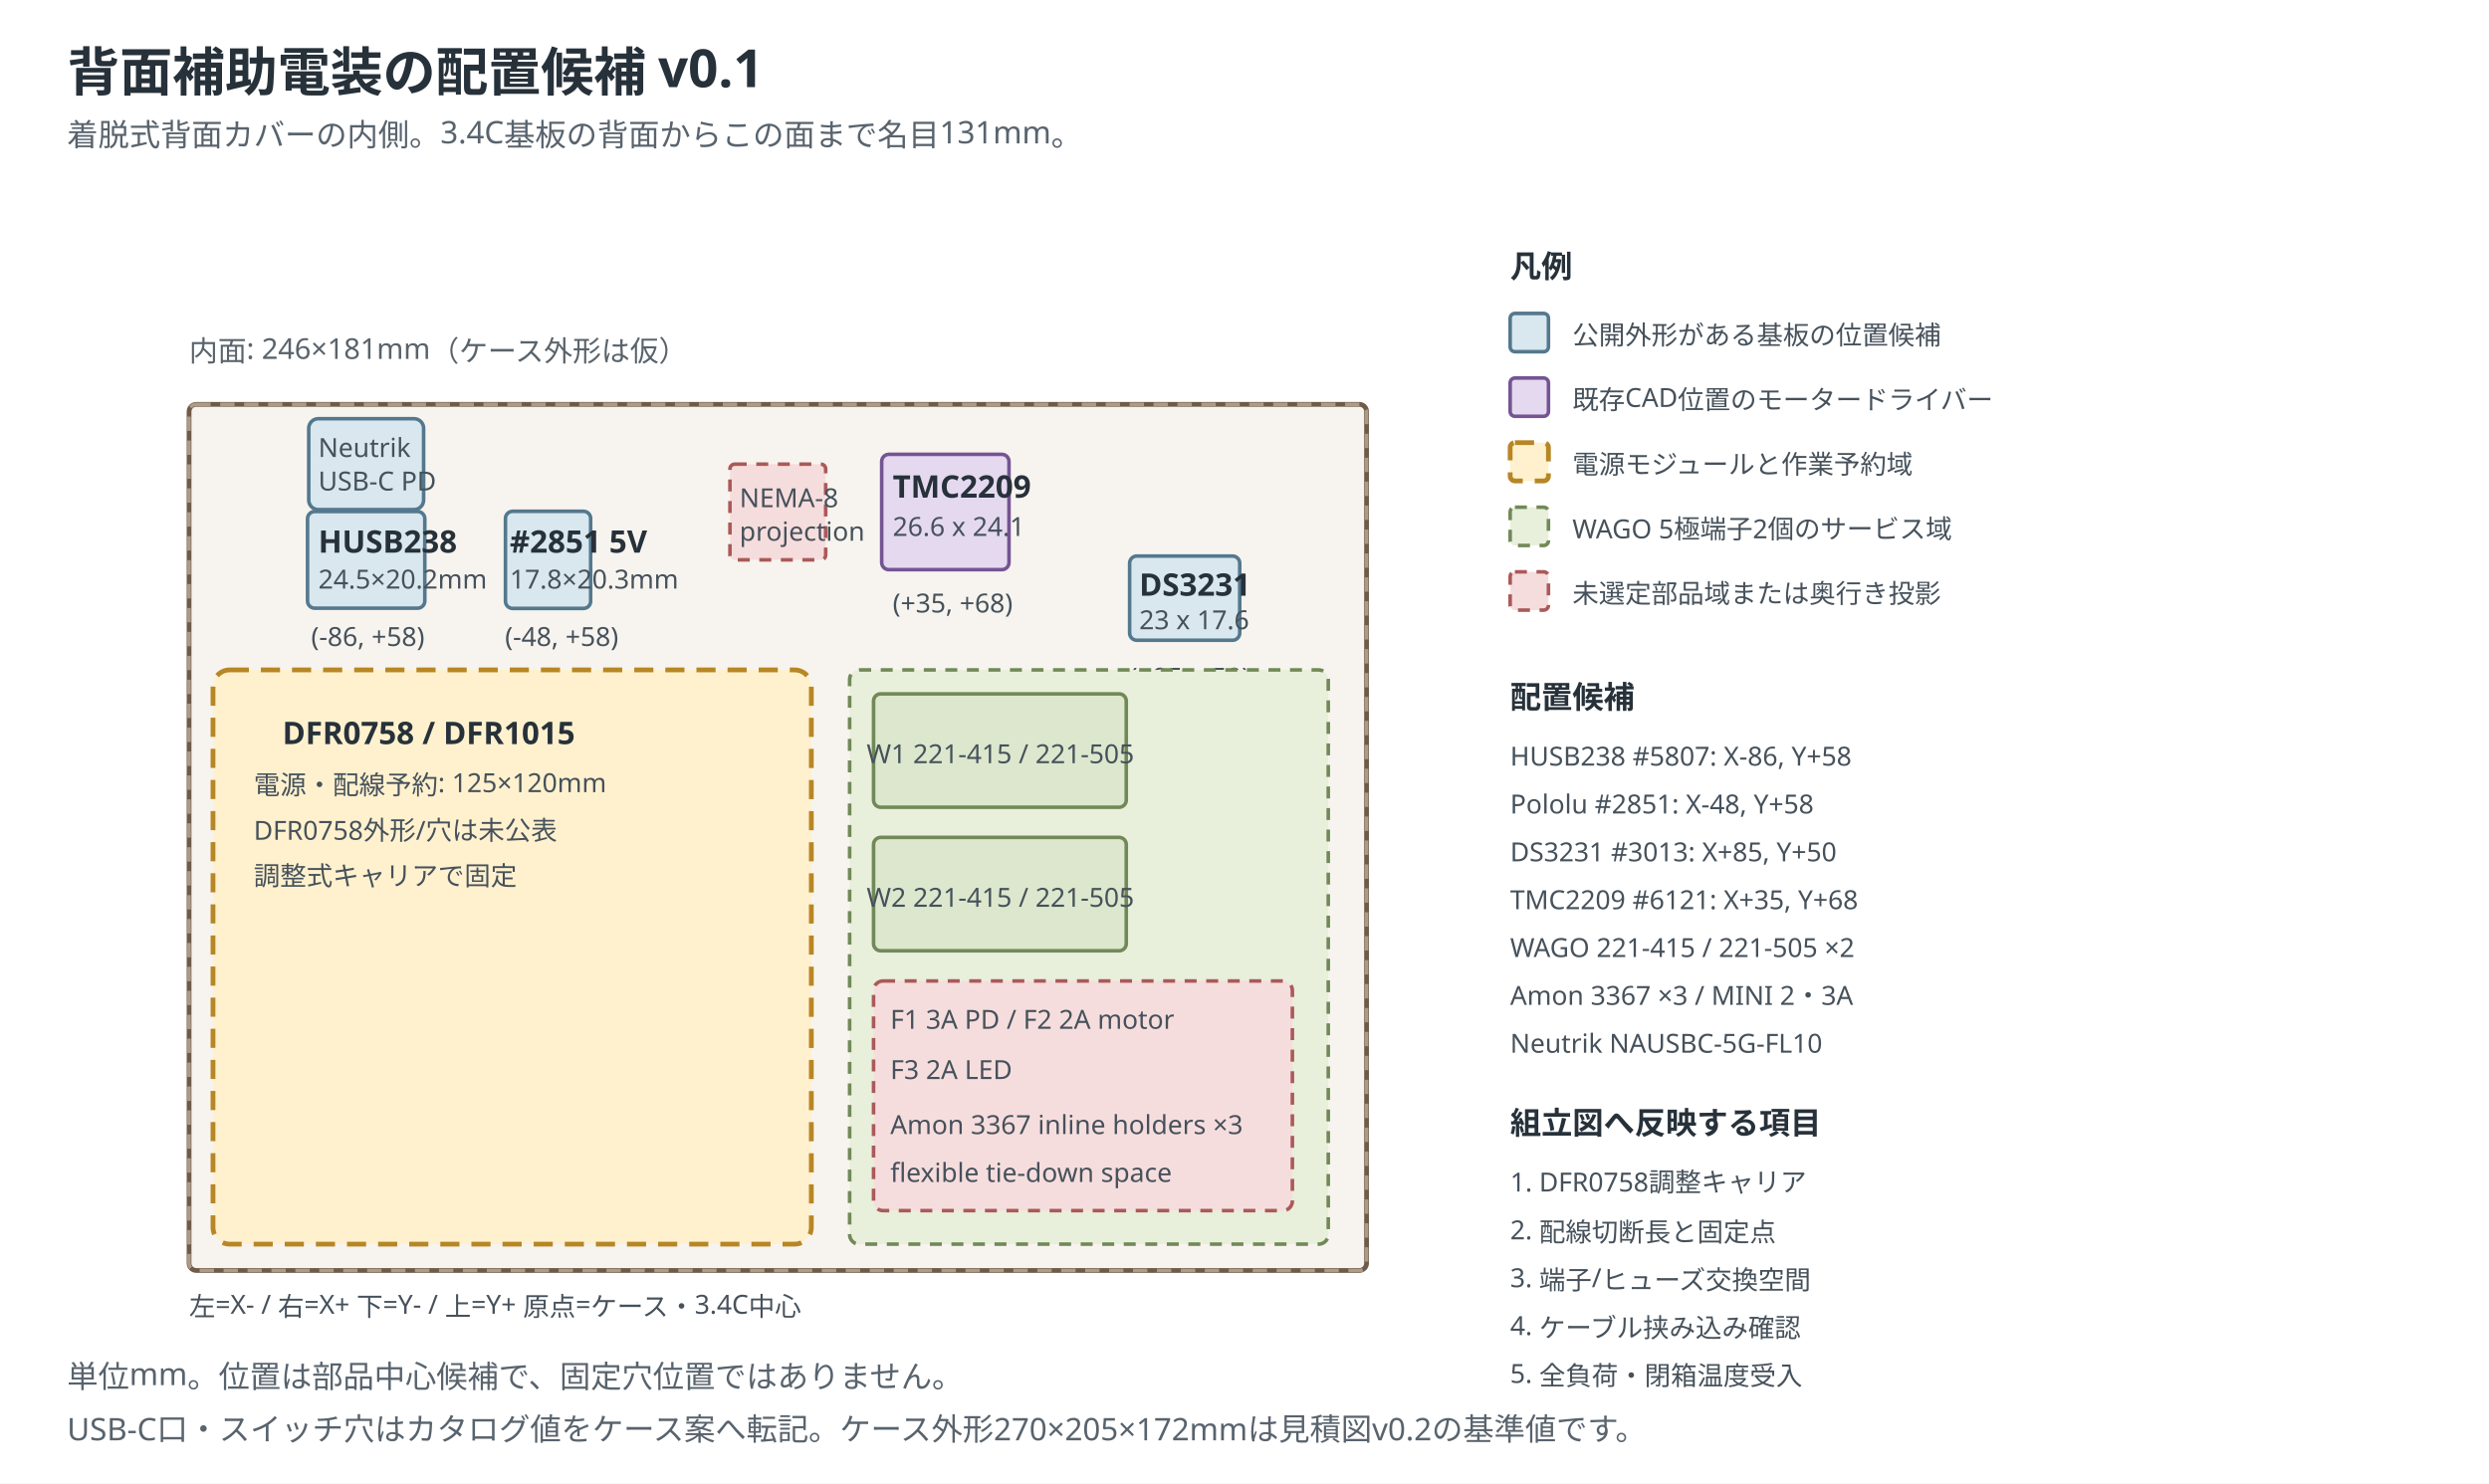
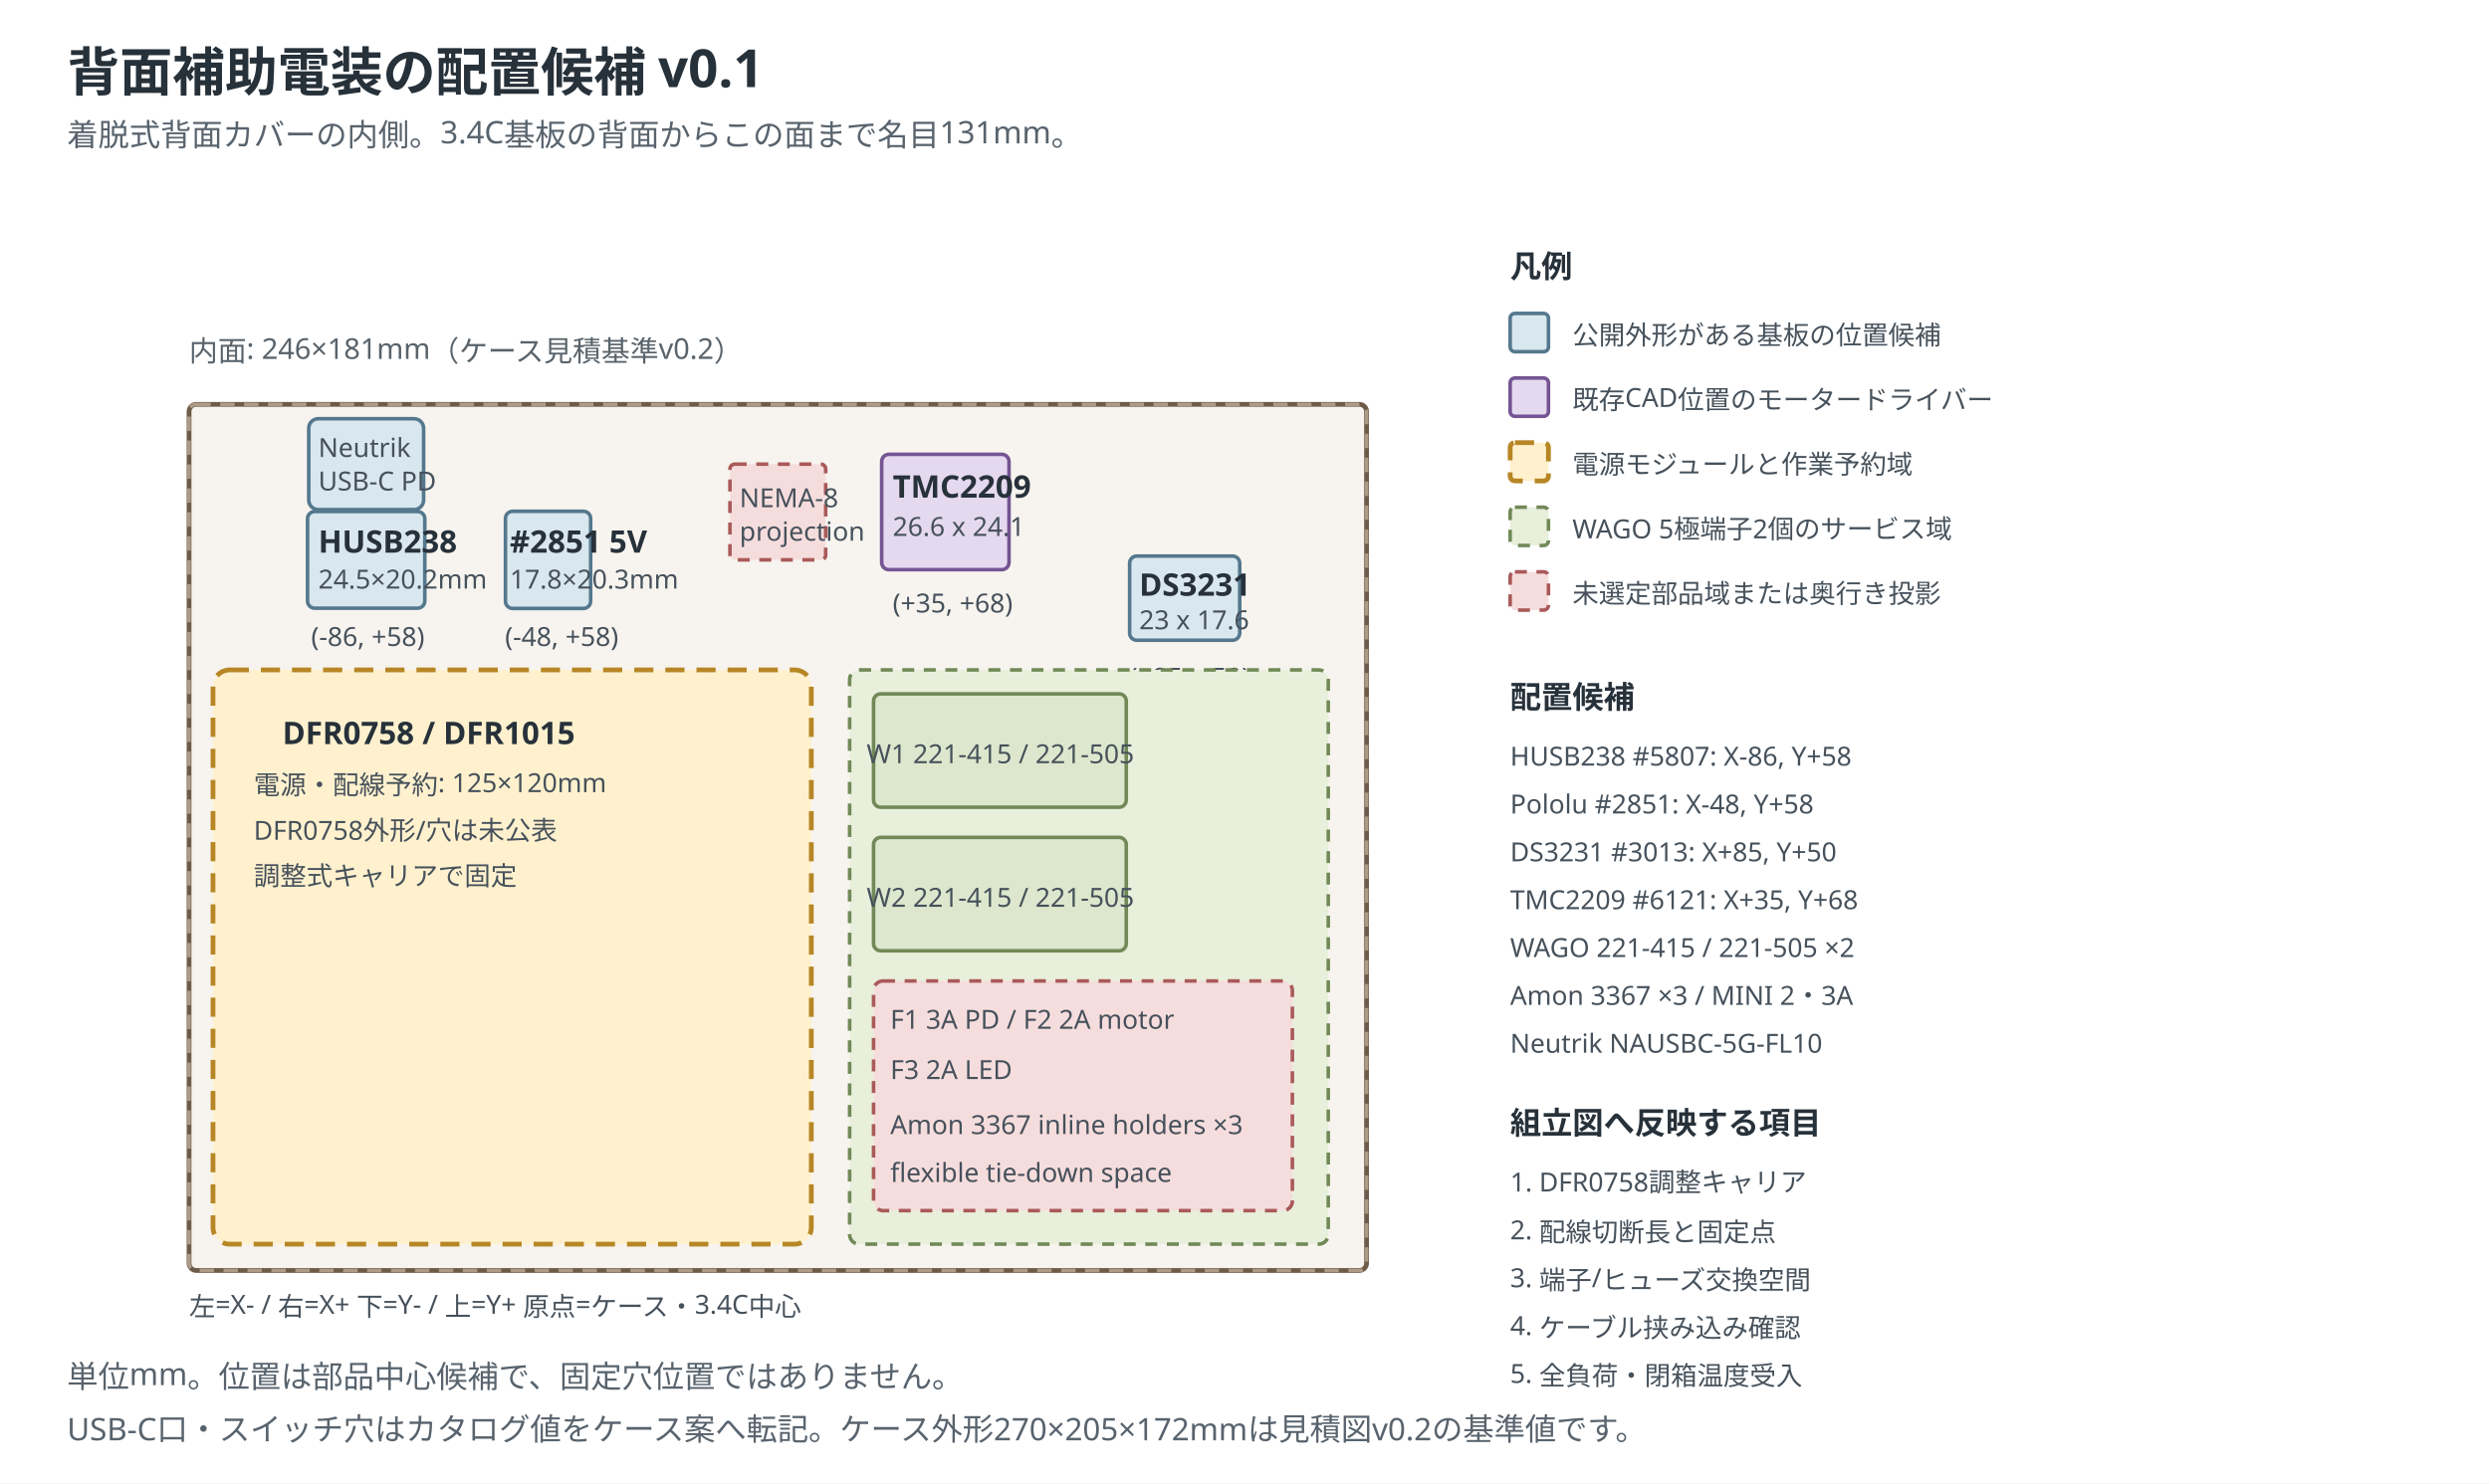
<svg xmlns="http://www.w3.org/2000/svg" width="1040" height="620" viewBox="0 0 1040 620" role="img" aria-labelledby="title desc">
  <defs>
    <style>
      text { font-family: sans-serif; fill: #27313a; }
      .title { font-size: 22px; font-weight: 700; }
      .sub { font-size: 13px; fill: #58636d; }
      .label { font-size: 13px; font-weight: 600; }
      .small { font-size: 11px; fill: #46515b; }
      .dim { font-size: 12px; fill: #59636b; }
      .case { fill: #f7f4ef; stroke: #6f5b49; stroke-width: 2; }
      .usable { fill: none; stroke: #ad9b88; stroke-width: 1.5; stroke-dasharray: 6 4; }
      .known { fill: #d9e7ef; stroke: #54788d; stroke-width: 1.5; }
      .driver { fill: #e5d9f0; stroke: #745493; stroke-width: 1.5; }
      .reserve { fill: #fff1ce; stroke: #b78625; stroke-width: 2; stroke-dasharray: 8 5; }
      .access { fill: #e8efdb; stroke: #718957; stroke-width: 1.5; stroke-dasharray: 5 4; }
      .risk { fill: #f6dddd; stroke: #aa5959; stroke-width: 1.5; stroke-dasharray: 5 4; }
    </style>
  </defs>
  <rect width="1040" height="620" fill="#ffffff" />
  <text x="28" y="38" class="title">背面補助電装の配置候補 v0.1</text>
  <text x="28" y="61" class="sub">着脱式背面カバーの内側。3.4C基板の背面からこの面まで名目131mm。</text>
  <rect x="79" y="169" width="492" height="362" rx="3" class="case" />
  <rect x="79" y="169" width="492" height="362" rx="3" class="usable" />
-   <text x="79" y="151" class="dim">内面: 246×181mm（ケース外形は仮）</text>
+   <text x="79" y="151" class="dim">内面: 246×181mm（ケース見積基準v0.2）</text>
  <text x="79" y="550" class="small">左=X- / 右=X+   下=Y- / 上=Y+   原点=ケース・3.4C中心</text>
  <rect x="89" y="280" width="250" height="240" rx="7" class="reserve" />
  <text x="118" y="311" class="label">DFR0758 / DFR1015</text>
  <text x="106" y="332" class="small">電源・配線予約: 125×120mm</text>
  <text x="106" y="351" class="small">DFR0758外形/穴は未公表</text>
  <text x="106" y="370" class="small">調整式キャリアで固定</text>
  <rect x="128.5" y="213.8" width="49" height="40.4" rx="3" class="known" />
  <text x="133" y="231" class="label">HUSB238</text>
  <text x="133" y="246" class="small">24.5×20.2mm</text>
  <text x="130" y="270" class="small">(-86, +58)</text>
  <rect x="129" y="175" width="48" height="38" rx="4" class="known" />
  <text x="133" y="191" class="small">Neutrik</text>
  <text x="133" y="205" class="small">USB-C PD</text>
  <rect x="211.2" y="213.7" width="35.6" height="40.6" rx="3" class="known" />
  <text x="213" y="231" class="label">#2851 5V</text>
  <text x="213" y="246" class="small">17.8×20.3mm</text>
  <text x="211" y="270" class="small">(-48, +58)</text>
  <rect x="472" y="232.4" width="46" height="35.2" rx="3" class="known" />
  <text x="476" y="249" class="label">DS3231</text>
  <text x="476" y="263" class="small">23 x 17.6</text>
  <text x="472" y="287" class="small">(+85, +50)</text>
  <rect x="368.4" y="189.9" width="53.2" height="48.2" rx="3" class="driver" />
  <text x="373" y="208" class="label">TMC2209</text>
  <text x="373" y="224" class="small">26.6 x 24.1</text>
  <text x="373" y="256" class="small">(+35, +68)</text>
  <rect x="305" y="194" width="40" height="40" rx="2" class="risk" />
  <text x="309" y="212" class="small">NEMA-8</text>
  <text x="309" y="226" class="small">projection</text>
  <rect x="355" y="280" width="200" height="240" rx="4" class="access" />
  <rect x="365" y="290" width="105.6" height="47.4" rx="3" fill="#dce7cd" stroke="#718957" stroke-width="1.5" />
  <rect x="365" y="350" width="105.6" height="47.4" rx="3" fill="#dce7cd" stroke="#718957" stroke-width="1.5" />
  <text x="418" y="319" class="small" text-anchor="middle">W1 221-415 / 221-505</text>
  <text x="418" y="379" class="small" text-anchor="middle">W2 221-415 / 221-505</text>
  <rect x="365" y="410" width="175" height="96" rx="4" class="risk" />
  <text x="372" y="430" class="small">F1 3A PD / F2 2A motor</text>
  <text x="372" y="451" class="small">F3 2A LED</text>
  <text x="372" y="474" class="small">Amon 3367 inline holders ×3</text>
  <text x="372" y="494" class="small">flexible tie-down space</text>
  <text x="631" y="116" class="label">凡例</text>
  <rect x="631" y="131" width="16" height="16" rx="2" class="known" />
  <text x="657" y="144" class="small">公開外形がある基板の位置候補</text>
  <rect x="631" y="158" width="16" height="16" rx="2" class="driver" />
  <text x="657" y="171" class="small">既存CAD位置のモータードライバー</text>
  <rect x="631" y="185" width="16" height="16" rx="2" class="reserve" />
  <text x="657" y="198" class="small">電源モジュールと作業予約域</text>
  <rect x="631" y="212" width="16" height="16" rx="2" class="access" />
  <text x="657" y="225" class="small">WAGO 5極端子2個のサービス域</text>
  <rect x="631" y="239" width="16" height="16" rx="2" class="risk" />
  <text x="657" y="252" class="small">未選定部品域または奥行き投影</text>
  <text x="631" y="296" class="label">配置候補</text>
  <text x="631" y="320" class="small">HUSB238 #5807: X-86, Y+58</text>
  <text x="631" y="340" class="small">Pololu #2851: X-48, Y+58</text>
  <text x="631" y="360" class="small">DS3231 #3013: X+85, Y+50</text>
  <text x="631" y="380" class="small">TMC2209 #6121: X+35, Y+68</text>
  <text x="631" y="400" class="small">WAGO 221-415 / 221-505 ×2</text>
  <text x="631" y="420" class="small">Amon 3367 ×3 / MINI 2・3A</text>
  <text x="631" y="440" class="small">Neutrik NAUSBC-5G-FL10</text>
  <text x="631" y="474" class="label">組立図へ反映する項目</text>
  <text x="631" y="498" class="small">1. DFR0758調整キャリア</text>
  <text x="631" y="518" class="small">2. 配線切断長と固定点</text>
  <text x="631" y="538" class="small">3. 端子/ヒューズ交換空間</text>
  <text x="631" y="558" class="small">4. ケーブル挟み込み確認</text>
  <text x="631" y="578" class="small">5. 全負荷・閉箱温度受入</text>
  <text x="28" y="580" class="sub">単位mm。位置は部品中心候補で、固定穴位置ではありません。</text>
  <text x="28" y="602" class="sub">USB-C口・スイッチ穴はカタログ値をケース案へ転記。ケース外形270×205×172mmは見積図v0.2の基準値です。</text>
</svg>
